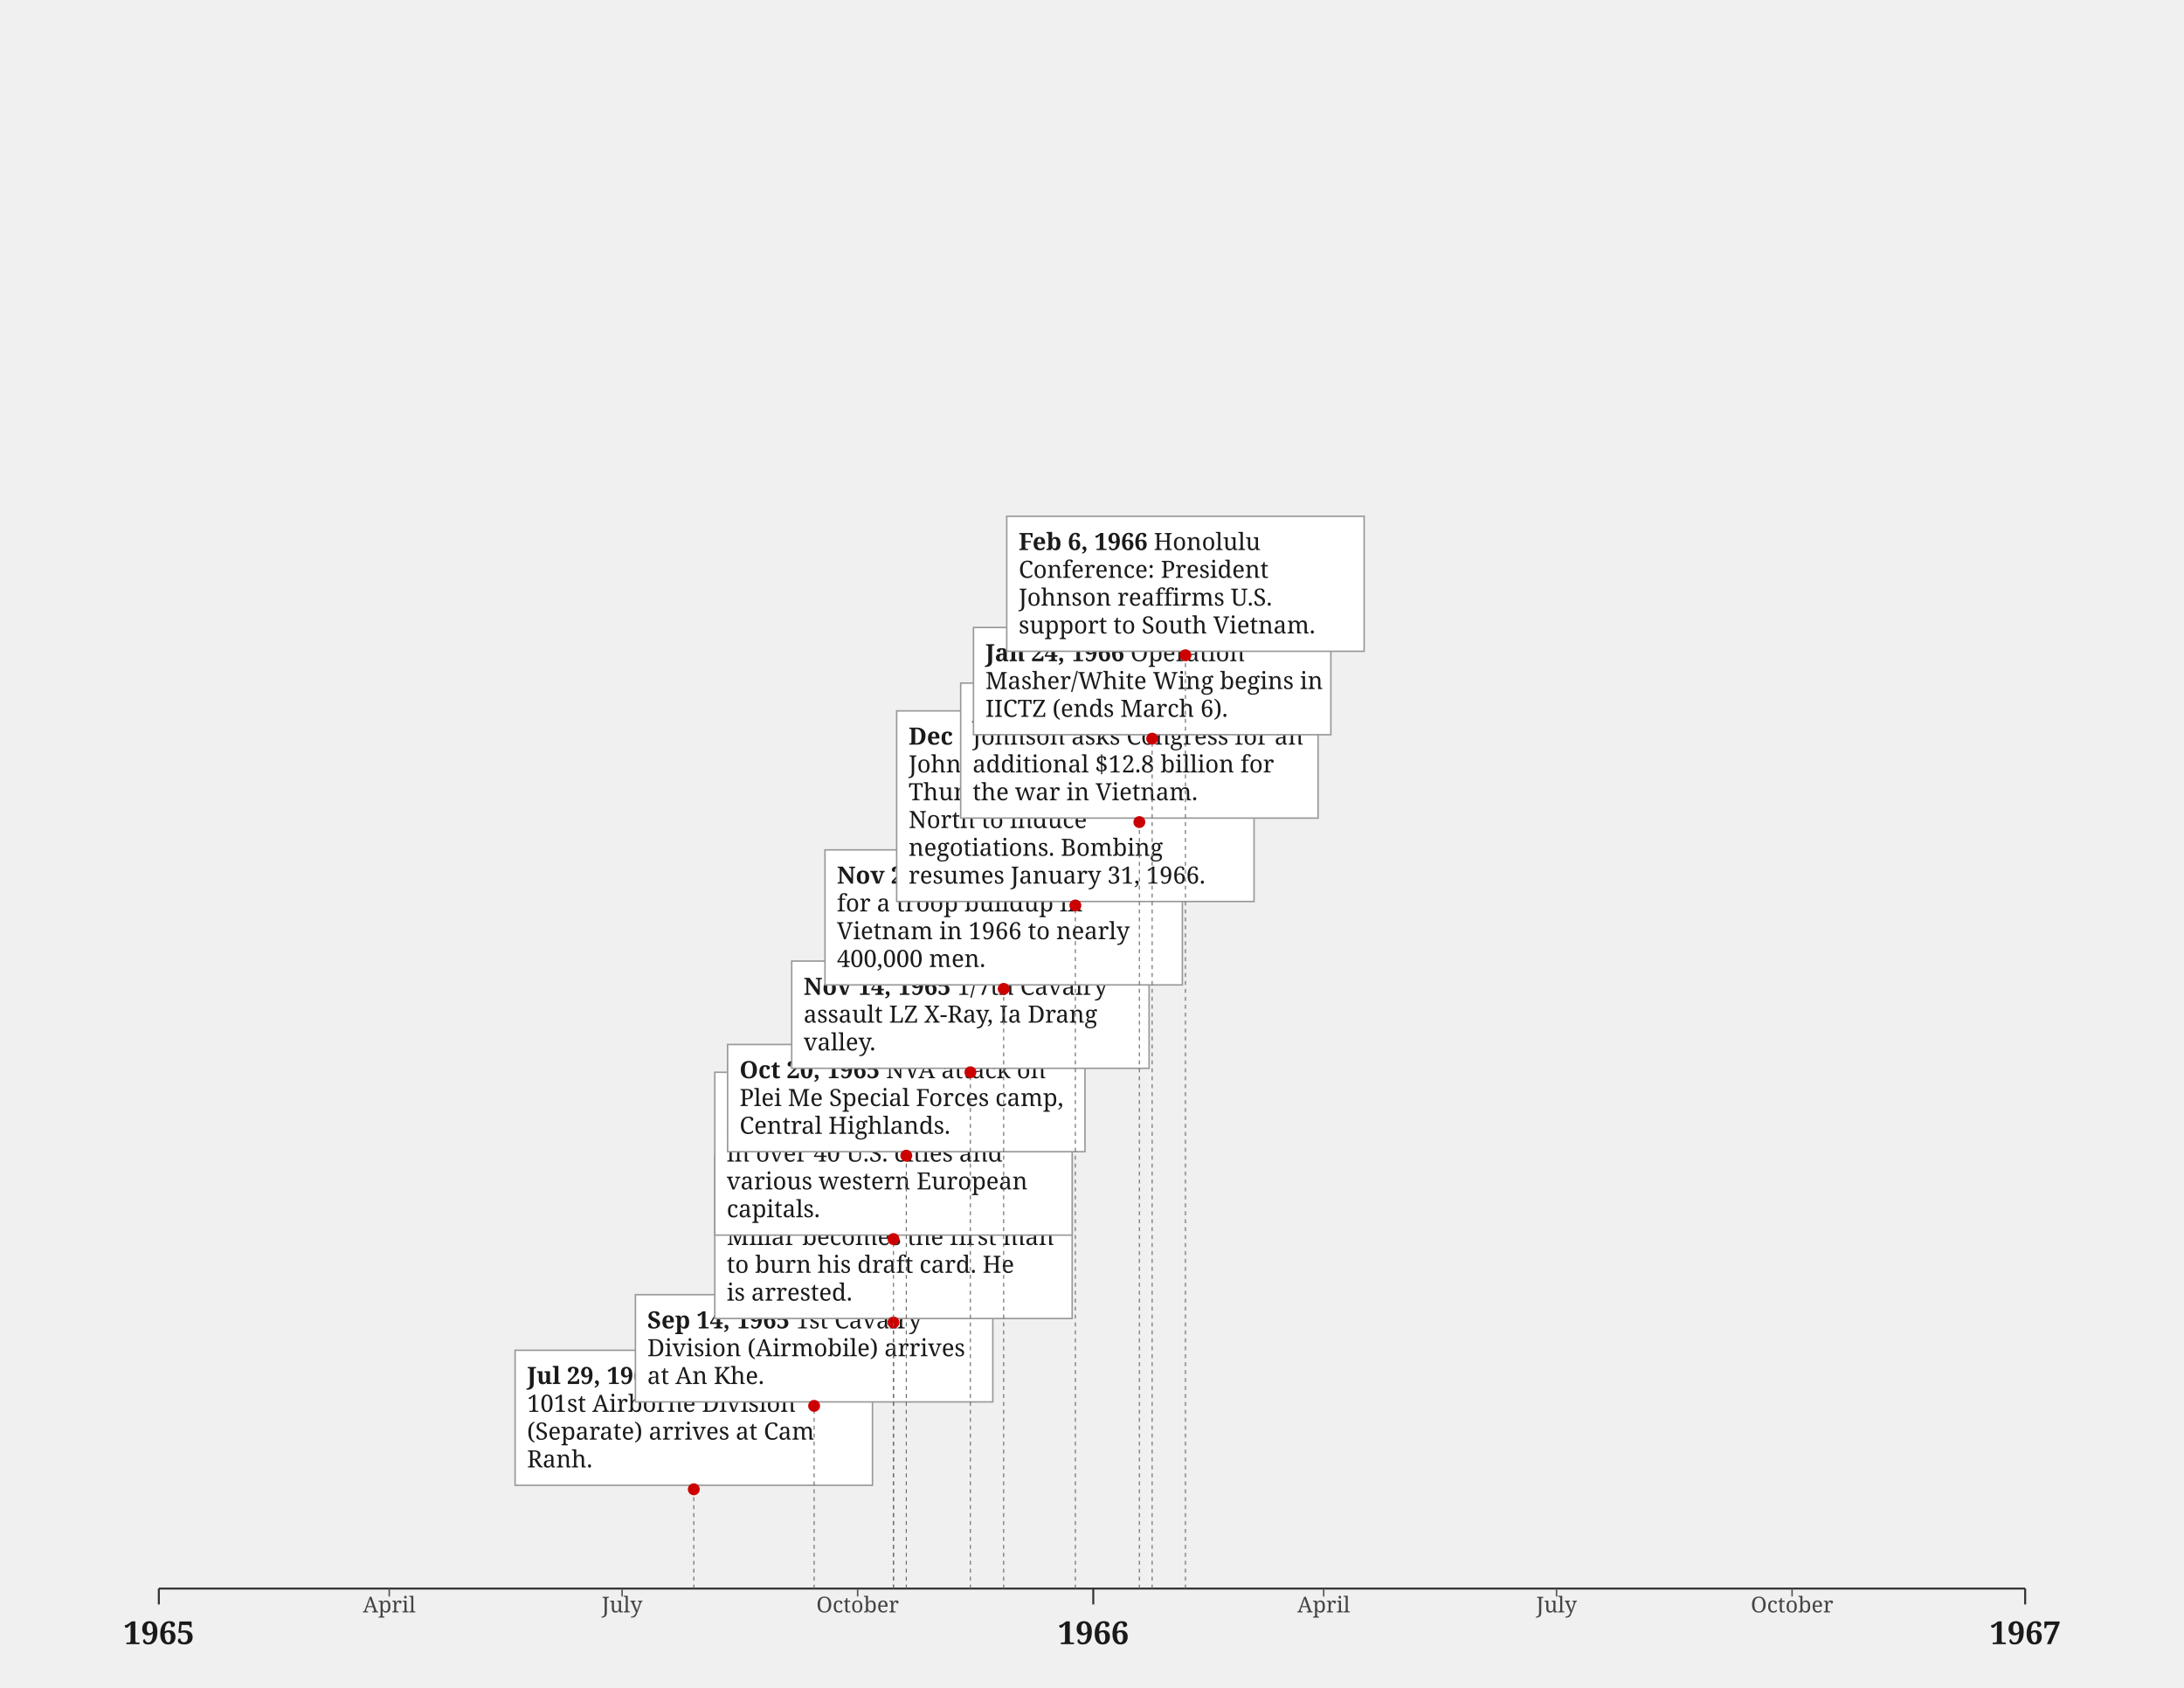
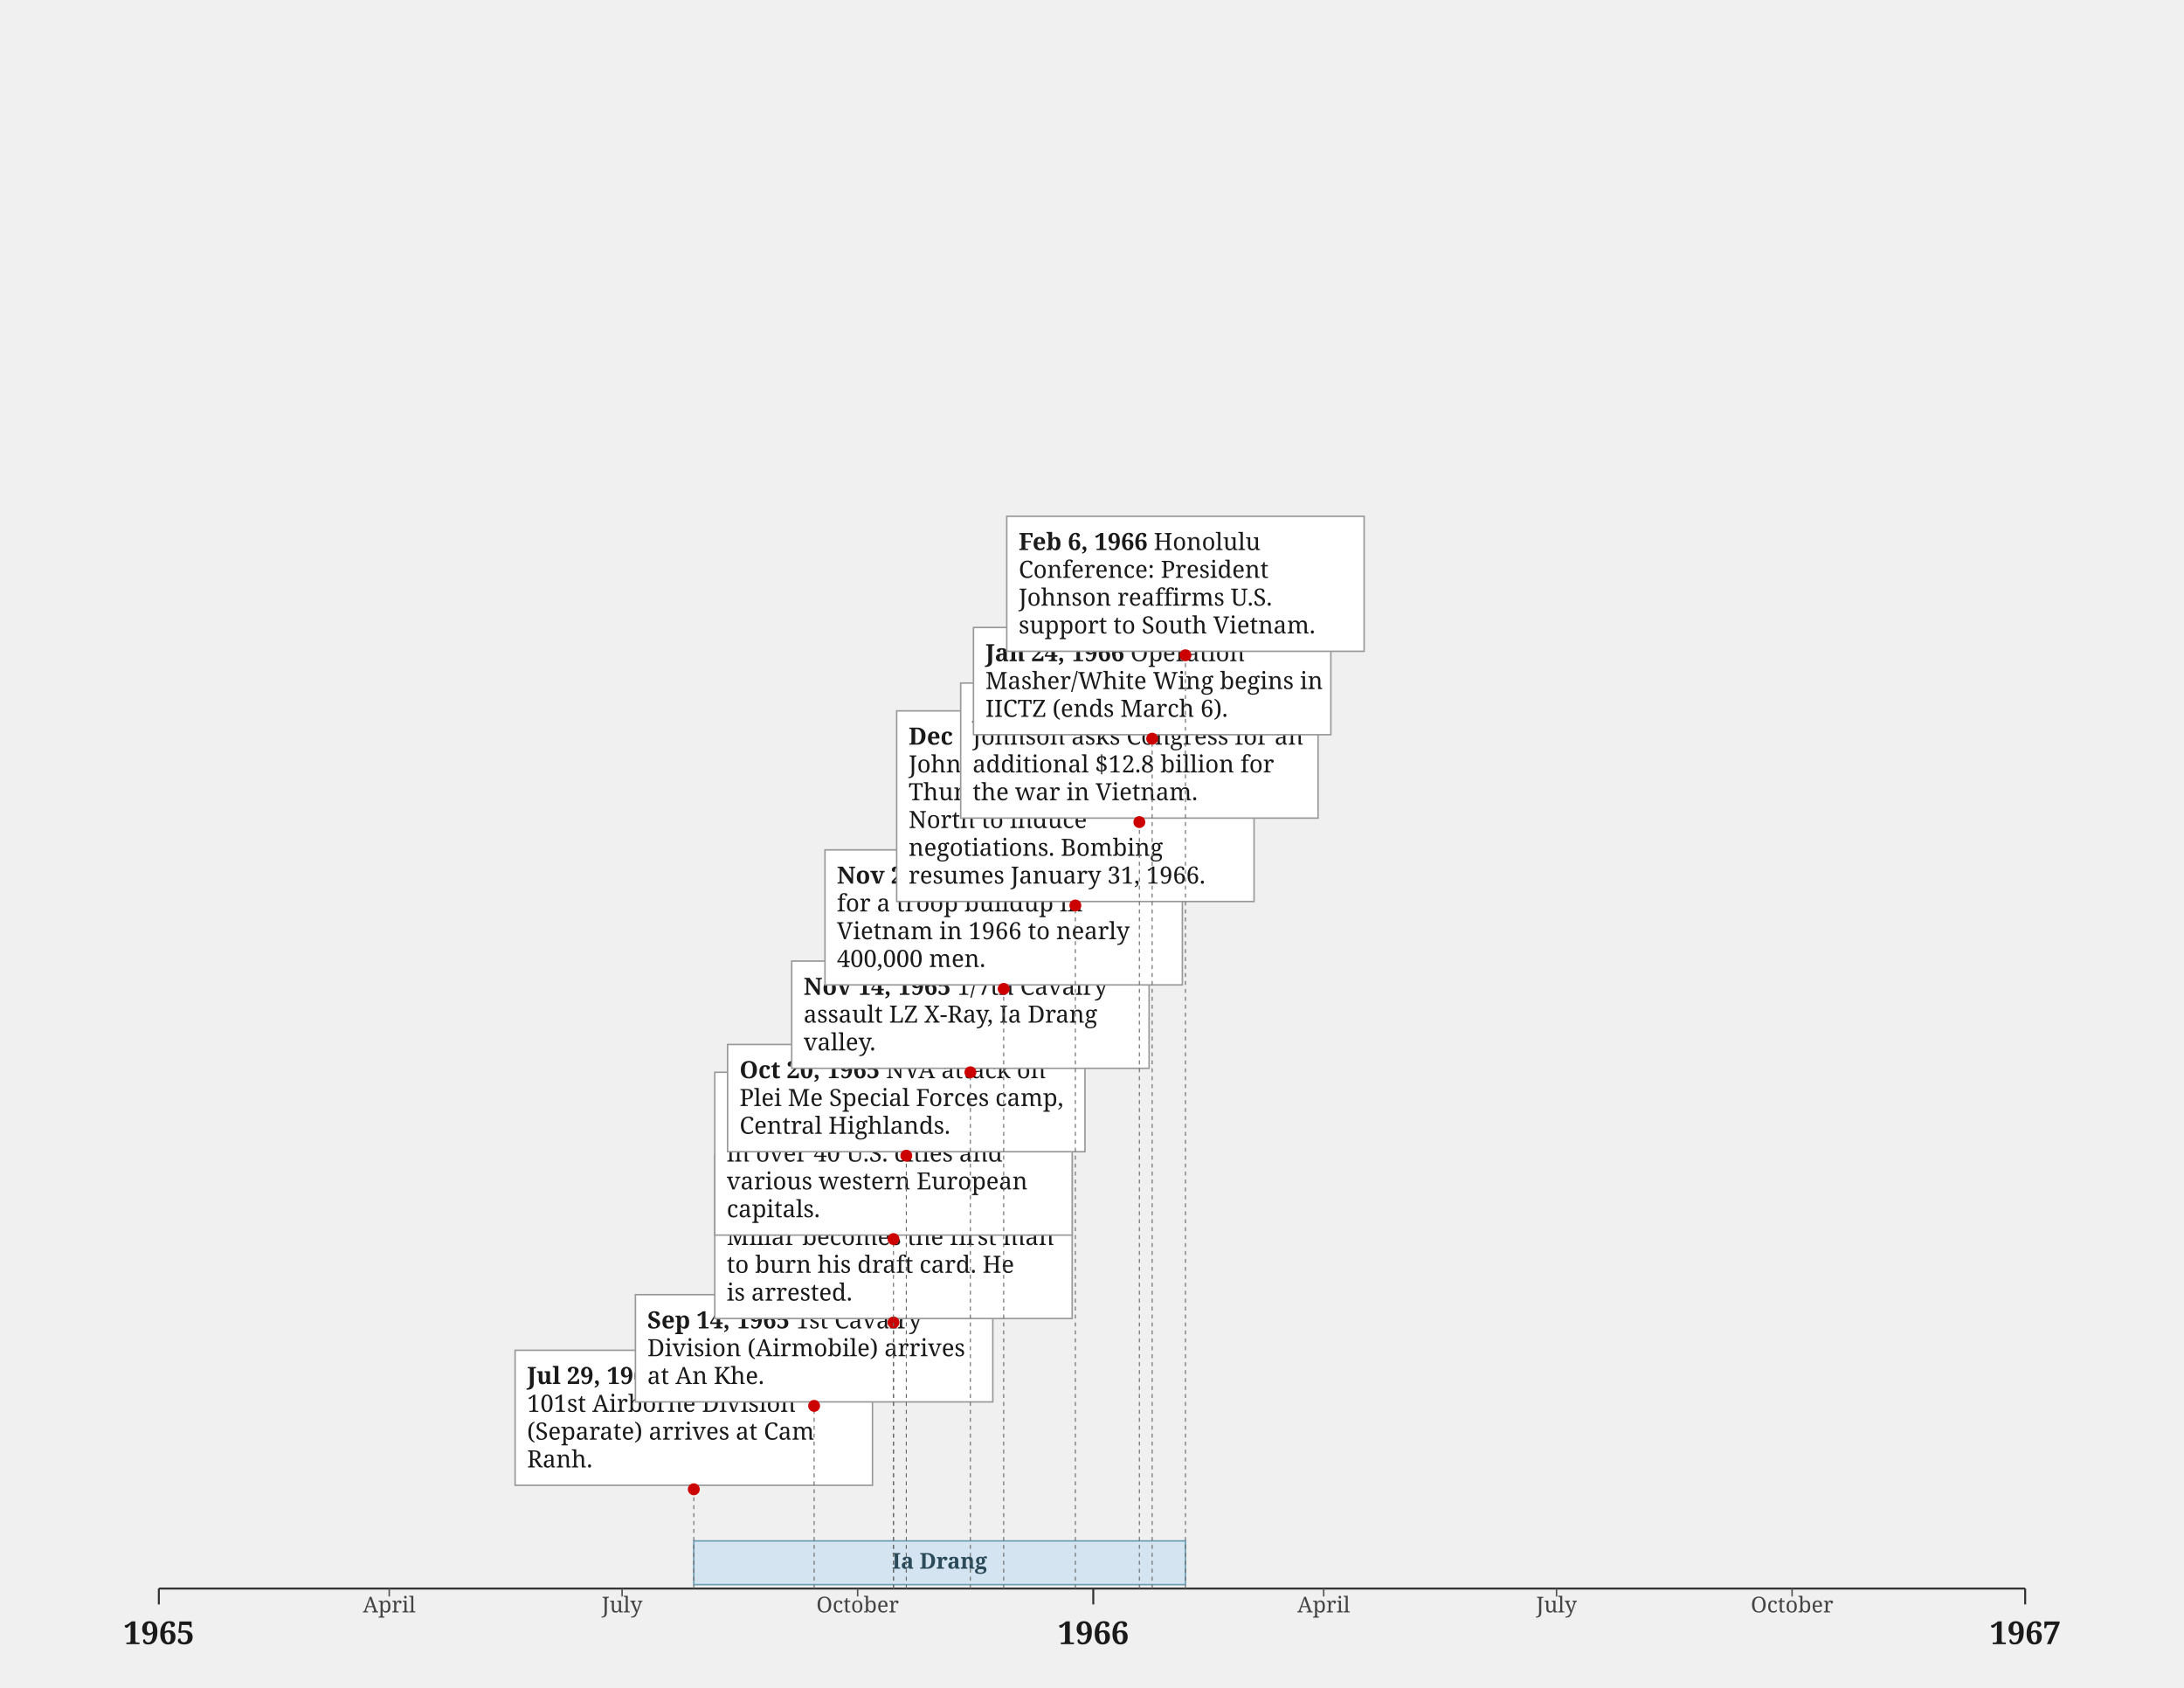
<svg xmlns="http://www.w3.org/2000/svg" viewBox="0 0 1100 850" width="11in" height="8.5in">
  <style>.axis { stroke: #333; stroke-width: 1; fill: none; }
.tick { stroke: #333; stroke-width: 1; }
.tick-month { stroke: #555; stroke-width: 0.75; }
.event-line { stroke: #666; stroke-width: 0.5; stroke-dasharray: 2,2; }
.event-dot { fill: #c00; }
.event-box { fill: #fff; stroke: #999; stroke-width: 0.75; }
.event-group .event-box { fill: #fff; stroke: #999; stroke-width: 0.75; }
.event-group:hover .event-box,
.event-group.hovered .event-box { fill: #e0e0e0; stroke: #666; stroke-width: 1; }
.event-text { font-family: Georgia, serif; font-size: 12px; fill: #1a1a1a; }
.event-date { font-weight: bold; }
.event-group { isolation: isolate; z-index: 0; cursor: pointer; }
.event-group:hover { z-index: 1; }
.year-label { font-family: Georgia, serif; font-size: 16px; font-weight: bold; fill: #1a1a1a; }
.month-label { font-family: Georgia, serif; font-size: 11px; fill: #444; }
+ .block-rect { fill: #d4e4f0; stroke: #6a9fb5; stroke-width: 0.75; }
+ .block-label { font-family: Georgia, serif; font-size: 11px; fill: #2a4a5a; font-weight: bold; }
</style>
  <g class="timeline-axis" style="pointer-events: none;">
    <line class="axis" x1="80" y1="800" x2="1020" y2="800" />
    <line class="tick" x1="80.0" y1="800" x2="80.0" y2="808" />
    <text class="year-label" x="80.0" y="828" text-anchor="middle">1965</text>
    <line class="tick" x1="550.645" y1="800" x2="550.645" y2="808" />
    <text class="year-label" x="550.645" y="828" text-anchor="middle">1966</text>
    <line class="tick" x1="1020.0" y1="800" x2="1020.0" y2="808" />
    <text class="year-label" x="1020.0" y="828" text-anchor="middle">1967</text>
    <line class="tick-month" x1="196.049" y1="800" x2="196.049" y2="804" />
    <text class="month-label" x="196.049" y="812" text-anchor="middle">April</text>
    <line class="tick-month" x1="313.334" y1="800" x2="313.334" y2="804" />
    <text class="month-label" x="313.334" y="812" text-anchor="middle">July</text>
    <line class="tick-month" x1="431.963" y1="800" x2="431.963" y2="804" />
    <text class="month-label" x="431.963" y="812" text-anchor="middle">October</text>
    <line class="tick-month" x1="666.694" y1="800" x2="666.694" y2="804" />
    <text class="month-label" x="666.694" y="812" text-anchor="middle">April</text>
    <line class="tick-month" x1="783.979" y1="800" x2="783.979" y2="804" />
    <text class="month-label" x="783.979" y="812" text-anchor="middle">July</text>
    <line class="tick-month" x1="902.607" y1="800" x2="902.607" y2="804" />
    <text class="month-label" x="902.607" y="812" text-anchor="middle">October</text>
+   </g>
+   <g class="timeline-blocks" style="pointer-events: none;">
+     <rect class="block-rect" x="349.439" y="776" width="247.626" height="22" />
+     <text class="block-label" x="473.252" y="790.0" text-anchor="middle">Ia Drang</text>
  </g>
  <g class="event-group">
    <rect class="event-box" x="259.439" y="680" width="180" height="68" />
    <line class="event-line" x1="349.439" y1="800" x2="349.439" y2="750" />
    <circle class="event-dot" cx="349.439" cy="750" r="3" />
    <text class="event-text" x="265.439" y="697" text-anchor="start">
      <tspan class="event-date">Jul 29, 1965 </tspan>
      <tspan>1st Brigade,</tspan>
    </text>
    <text class="event-text" x="265.439" y="711" text-anchor="start">101st Airborne Division</text>
    <text class="event-text" x="265.439" y="725" text-anchor="start">(Separate) arrives at Cam</text>
    <text class="event-text" x="265.439" y="739" text-anchor="start">Ranh.</text>
  </g>
  <g class="event-group">
    <rect class="event-box" x="320.042" y="652" width="180" height="54" />
    <line class="event-line" x1="410.042" y1="800" x2="410.042" y2="708" />
    <circle class="event-dot" cx="410.042" cy="708" r="3" />
    <text class="event-text" x="326.042" y="669" text-anchor="start">
      <tspan class="event-date">Sep 14, 1965 </tspan>
      <tspan>1st Cavalry</tspan>
    </text>
    <text class="event-text" x="326.042" y="683" text-anchor="start">Division (Airmobile) arrives</text>
    <text class="event-text" x="326.042" y="697" text-anchor="start">at An Khe.</text>
  </g>
  <g class="event-group">
    <rect class="event-box" x="360.015" y="582" width="180" height="82" />
    <line class="event-line" x1="450.015" y1="800" x2="450.015" y2="666" />
    <circle class="event-dot" cx="450.015" cy="666" r="3" />
    <text class="event-text" x="366.015" y="599" text-anchor="start">
      <tspan class="event-date">Oct 15, 1965 </tspan>
      <tspan>At a protest</tspan>
    </text>
    <text class="event-text" x="366.015" y="613" text-anchor="start">rally in the U.S., David</text>
    <text class="event-text" x="366.015" y="627" text-anchor="start">Millar becomes the first man</text>
    <text class="event-text" x="366.015" y="641" text-anchor="start">to burn his draft card. He</text>
    <text class="event-text" x="366.015" y="655" text-anchor="start">is arrested.</text>
  </g>
  <g class="event-group">
    <rect class="event-box" x="360.015" y="540" width="180" height="82" />
    <line class="event-line" x1="450.015" y1="800" x2="450.015" y2="624" />
    <circle class="event-dot" cx="450.015" cy="624" r="3" />
    <text class="event-text" x="366.015" y="557" text-anchor="start">
      <tspan class="event-date">Oct 15, 1965 </tspan>
      <tspan>Relatively</tspan>
    </text>
    <text class="event-text" x="366.015" y="571" text-anchor="start">minor antiwar protests held</text>
    <text class="event-text" x="366.015" y="585" text-anchor="start">in over 40 U.S. cities and</text>
    <text class="event-text" x="366.015" y="599" text-anchor="start">various western European</text>
    <text class="event-text" x="366.015" y="613" text-anchor="start">capitals.</text>
  </g>
  <g class="event-group">
    <rect class="event-box" x="366.462" y="526" width="180" height="54" />
    <line class="event-line" x1="456.462" y1="800" x2="456.462" y2="582" />
    <circle class="event-dot" cx="456.462" cy="582" r="3" />
    <text class="event-text" x="372.462" y="543" text-anchor="start">
      <tspan class="event-date">Oct 20, 1965 </tspan>
      <tspan>NVA attack on</tspan>
    </text>
    <text class="event-text" x="372.462" y="557" text-anchor="start">Plei Me Special Forces camp,</text>
    <text class="event-text" x="372.462" y="571" text-anchor="start">Central Highlands.</text>
  </g>
  <g class="event-group">
    <rect class="event-box" x="398.752" y="484" width="180" height="54" />
    <line class="event-line" x1="488.752" y1="800" x2="488.752" y2="540" />
    <circle class="event-dot" cx="488.752" cy="540" r="3" />
    <text class="event-text" x="404.752" y="501" text-anchor="start">
      <tspan class="event-date">Nov 14, 1965 </tspan>
      <tspan>1/7th Cavalry</tspan>
    </text>
    <text class="event-text" x="404.752" y="515" text-anchor="start">assault LZ X-Ray, Ia Drang</text>
    <text class="event-text" x="404.752" y="529" text-anchor="start">valley.</text>
  </g>
  <g class="event-group">
    <rect class="event-box" x="415.514" y="428" width="180" height="68" />
    <line class="event-line" x1="505.514" y1="800" x2="505.514" y2="498" />
    <circle class="event-dot" cx="505.514" cy="498" r="3" />
    <text class="event-text" x="421.514" y="445" text-anchor="start">
      <tspan class="event-date">Nov 27, 1965 </tspan>
      <tspan>Pentagon calls</tspan>
    </text>
    <text class="event-text" x="421.514" y="459" text-anchor="start">for a troop buildup in</text>
    <text class="event-text" x="421.514" y="473" text-anchor="start">Vietnam in 1966 to nearly</text>
    <text class="event-text" x="421.514" y="487" text-anchor="start">400,000 men.</text>
  </g>
  <g class="event-group">
    <rect class="event-box" x="451.619" y="358" width="180" height="96" />
    <line class="event-line" x1="541.619" y1="800" x2="541.619" y2="456" />
    <circle class="event-dot" cx="541.619" cy="456" r="3" />
    <text class="event-text" x="457.619" y="375" text-anchor="start">
      <tspan class="event-date">Dec 25, 1965 </tspan>
      <tspan>President</tspan>
    </text>
    <text class="event-text" x="457.619" y="389" text-anchor="start">Johnson suspends Rolling</text>
    <text class="event-text" x="457.619" y="403" text-anchor="start">Thunder air attacks on the</text>
    <text class="event-text" x="457.619" y="417" text-anchor="start">North to induce</text>
    <text class="event-text" x="457.619" y="431" text-anchor="start">negotiations. Bombing</text>
    <text class="event-text" x="457.619" y="445" text-anchor="start">resumes January 31, 1966.</text>
  </g>
  <g class="event-group">
    <rect class="event-box" x="483.855" y="344" width="180" height="68" />
    <line class="event-line" x1="573.855" y1="800" x2="573.855" y2="414" />
    <circle class="event-dot" cx="573.855" cy="414" r="3" />
    <text class="event-text" x="489.855" y="361" text-anchor="start">
      <tspan class="event-date">Jan 19, 1966 </tspan>
      <tspan>President</tspan>
    </text>
    <text class="event-text" x="489.855" y="375" text-anchor="start">Johnson asks Congress for an</text>
    <text class="event-text" x="489.855" y="389" text-anchor="start">additional $12.8 billion for</text>
    <text class="event-text" x="489.855" y="403" text-anchor="start">the war in Vietnam.</text>
  </g>
  <g class="event-group">
    <rect class="event-box" x="490.302" y="316" width="180" height="54" />
    <line class="event-line" x1="580.302" y1="800" x2="580.302" y2="372" />
    <circle class="event-dot" cx="580.302" cy="372" r="3" />
    <text class="event-text" x="496.302" y="333" text-anchor="start">
      <tspan class="event-date">Jan 24, 1966 </tspan>
      <tspan>Operation</tspan>
    </text>
    <text class="event-text" x="496.302" y="347" text-anchor="start">Masher/White Wing begins in</text>
    <text class="event-text" x="496.302" y="361" text-anchor="start">IICTZ (ends March 6).</text>
  </g>
  <g class="event-group">
    <rect class="event-box" x="507.064" y="260" width="180" height="68" />
    <line class="event-line" x1="597.064" y1="800" x2="597.064" y2="330" />
    <circle class="event-dot" cx="597.064" cy="330" r="3" />
    <text class="event-text" x="513.064" y="277" text-anchor="start">
      <tspan class="event-date">Feb 6, 1966 </tspan>
      <tspan>Honolulu</tspan>
    </text>
    <text class="event-text" x="513.064" y="291" text-anchor="start">Conference: President</text>
    <text class="event-text" x="513.064" y="305" text-anchor="start">Johnson reaffirms U.S.</text>
    <text class="event-text" x="513.064" y="319" text-anchor="start">support to South Vietnam.</text>
  </g>
</svg>
